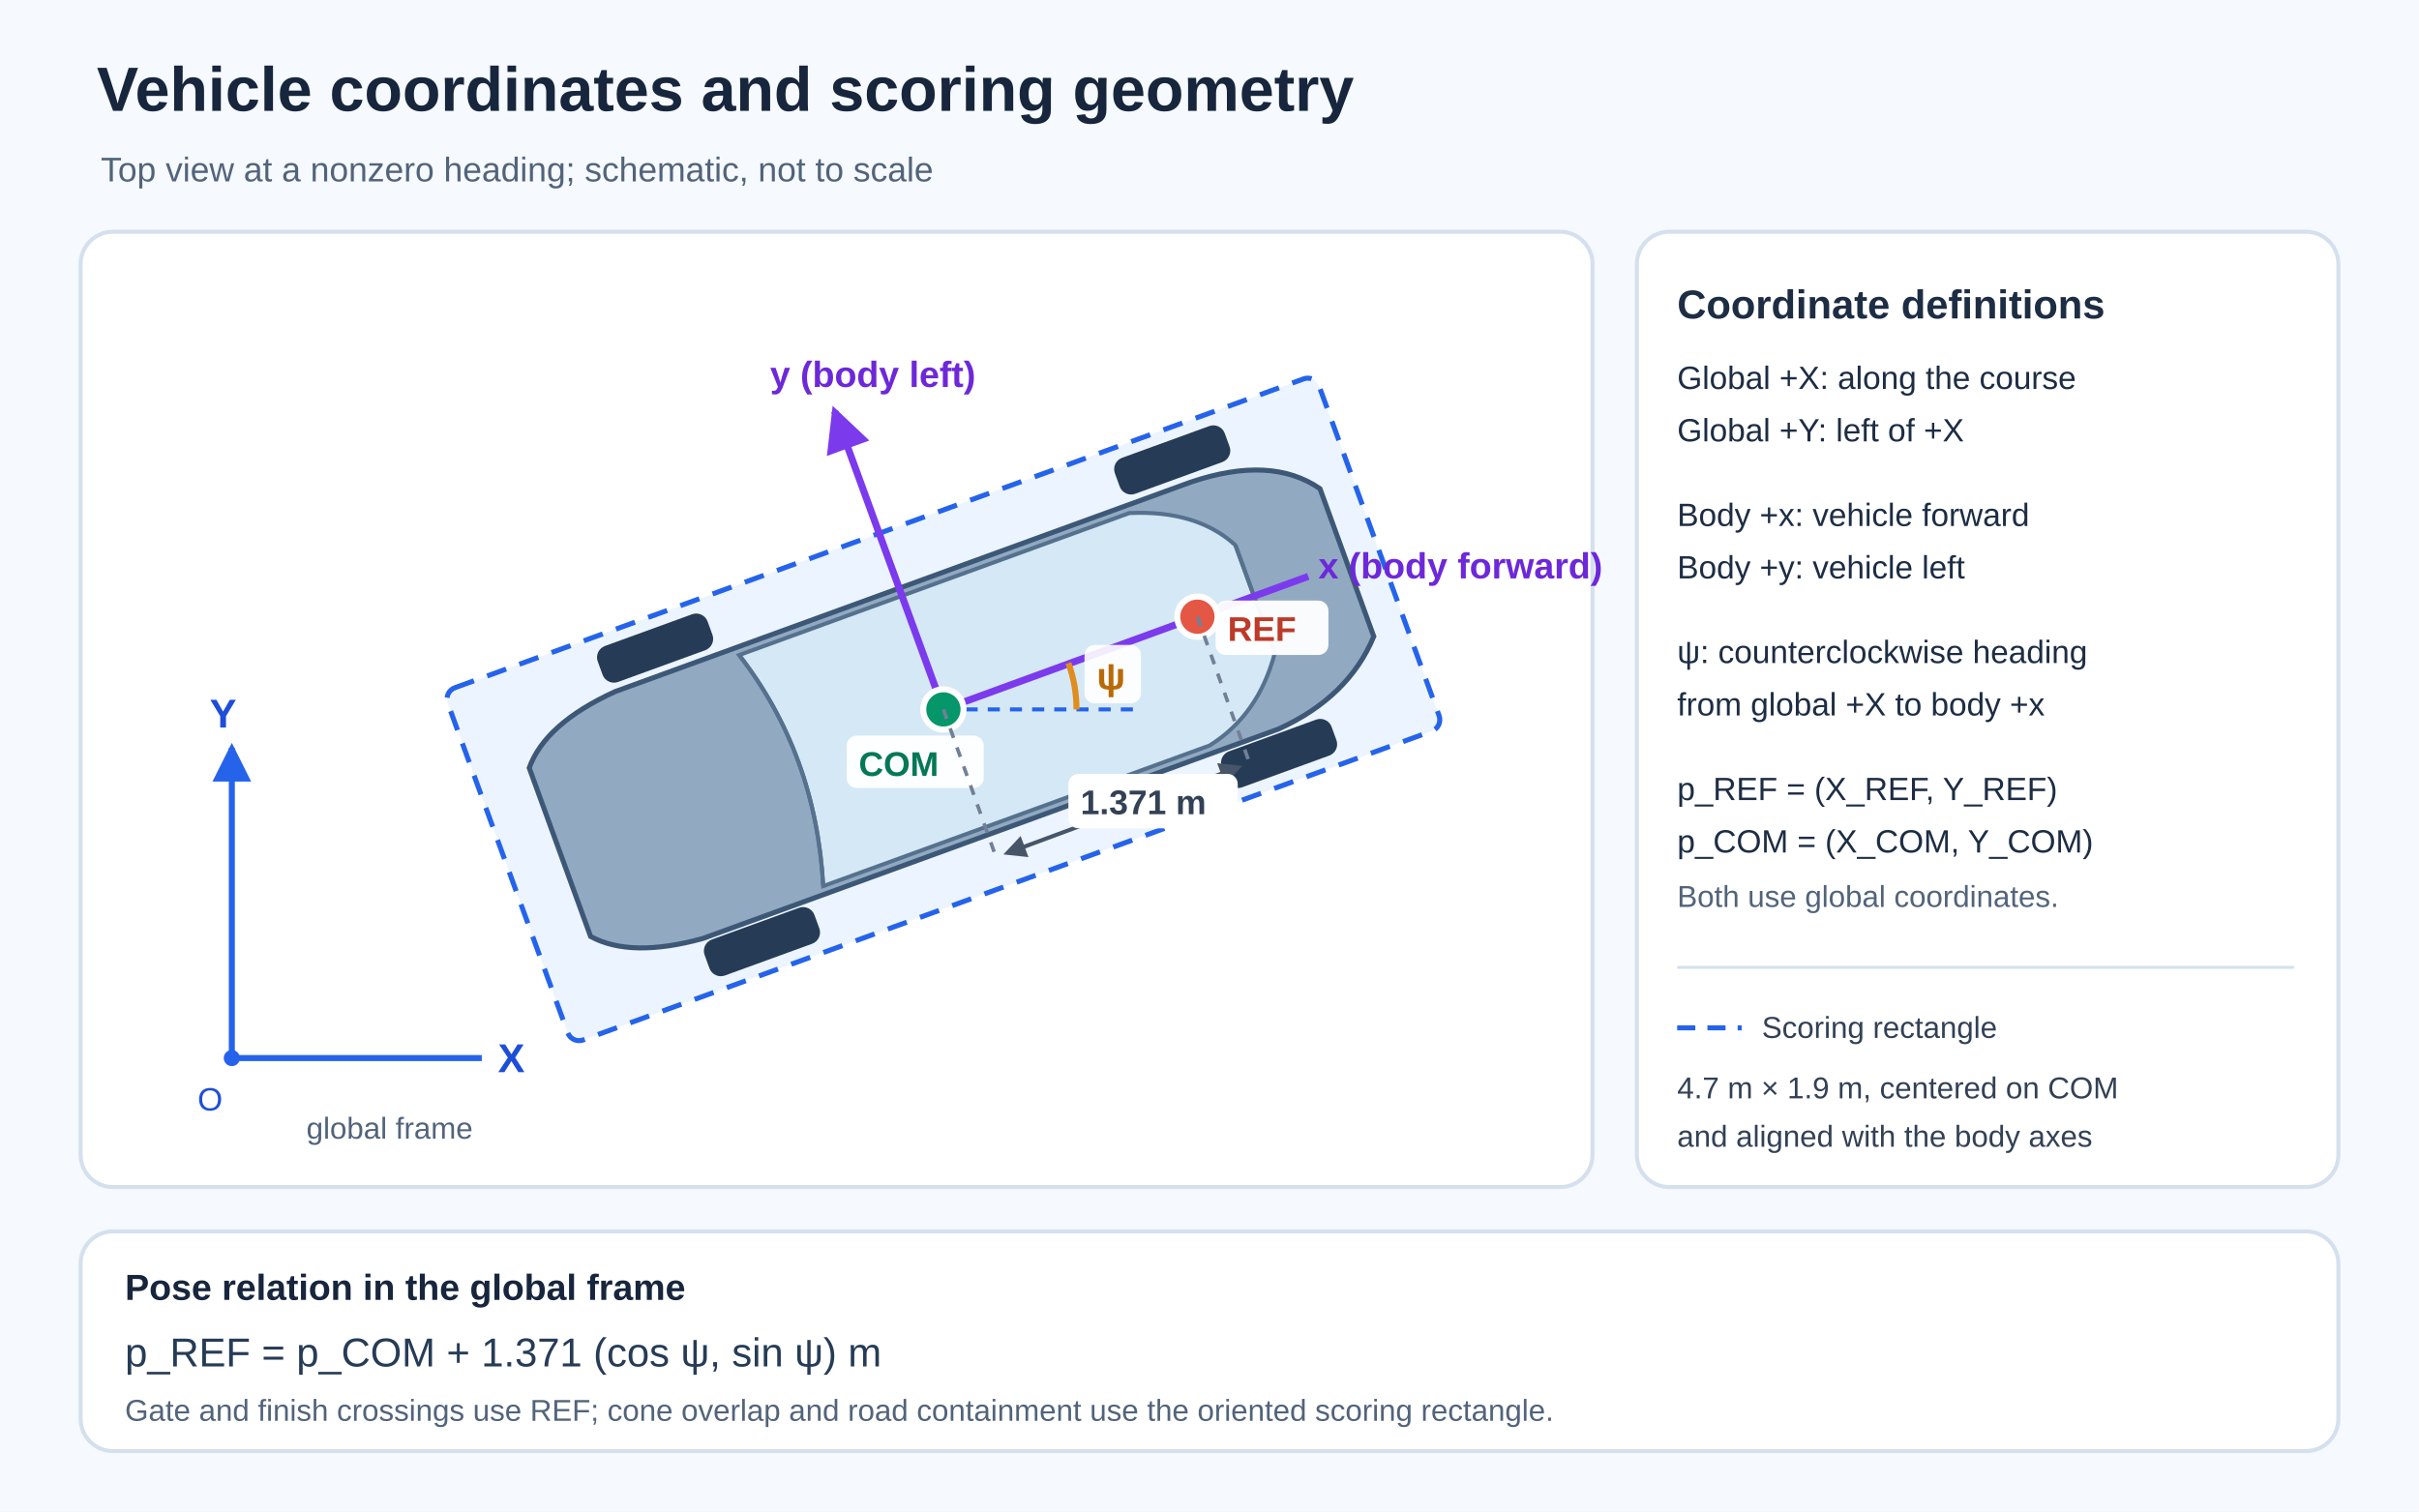
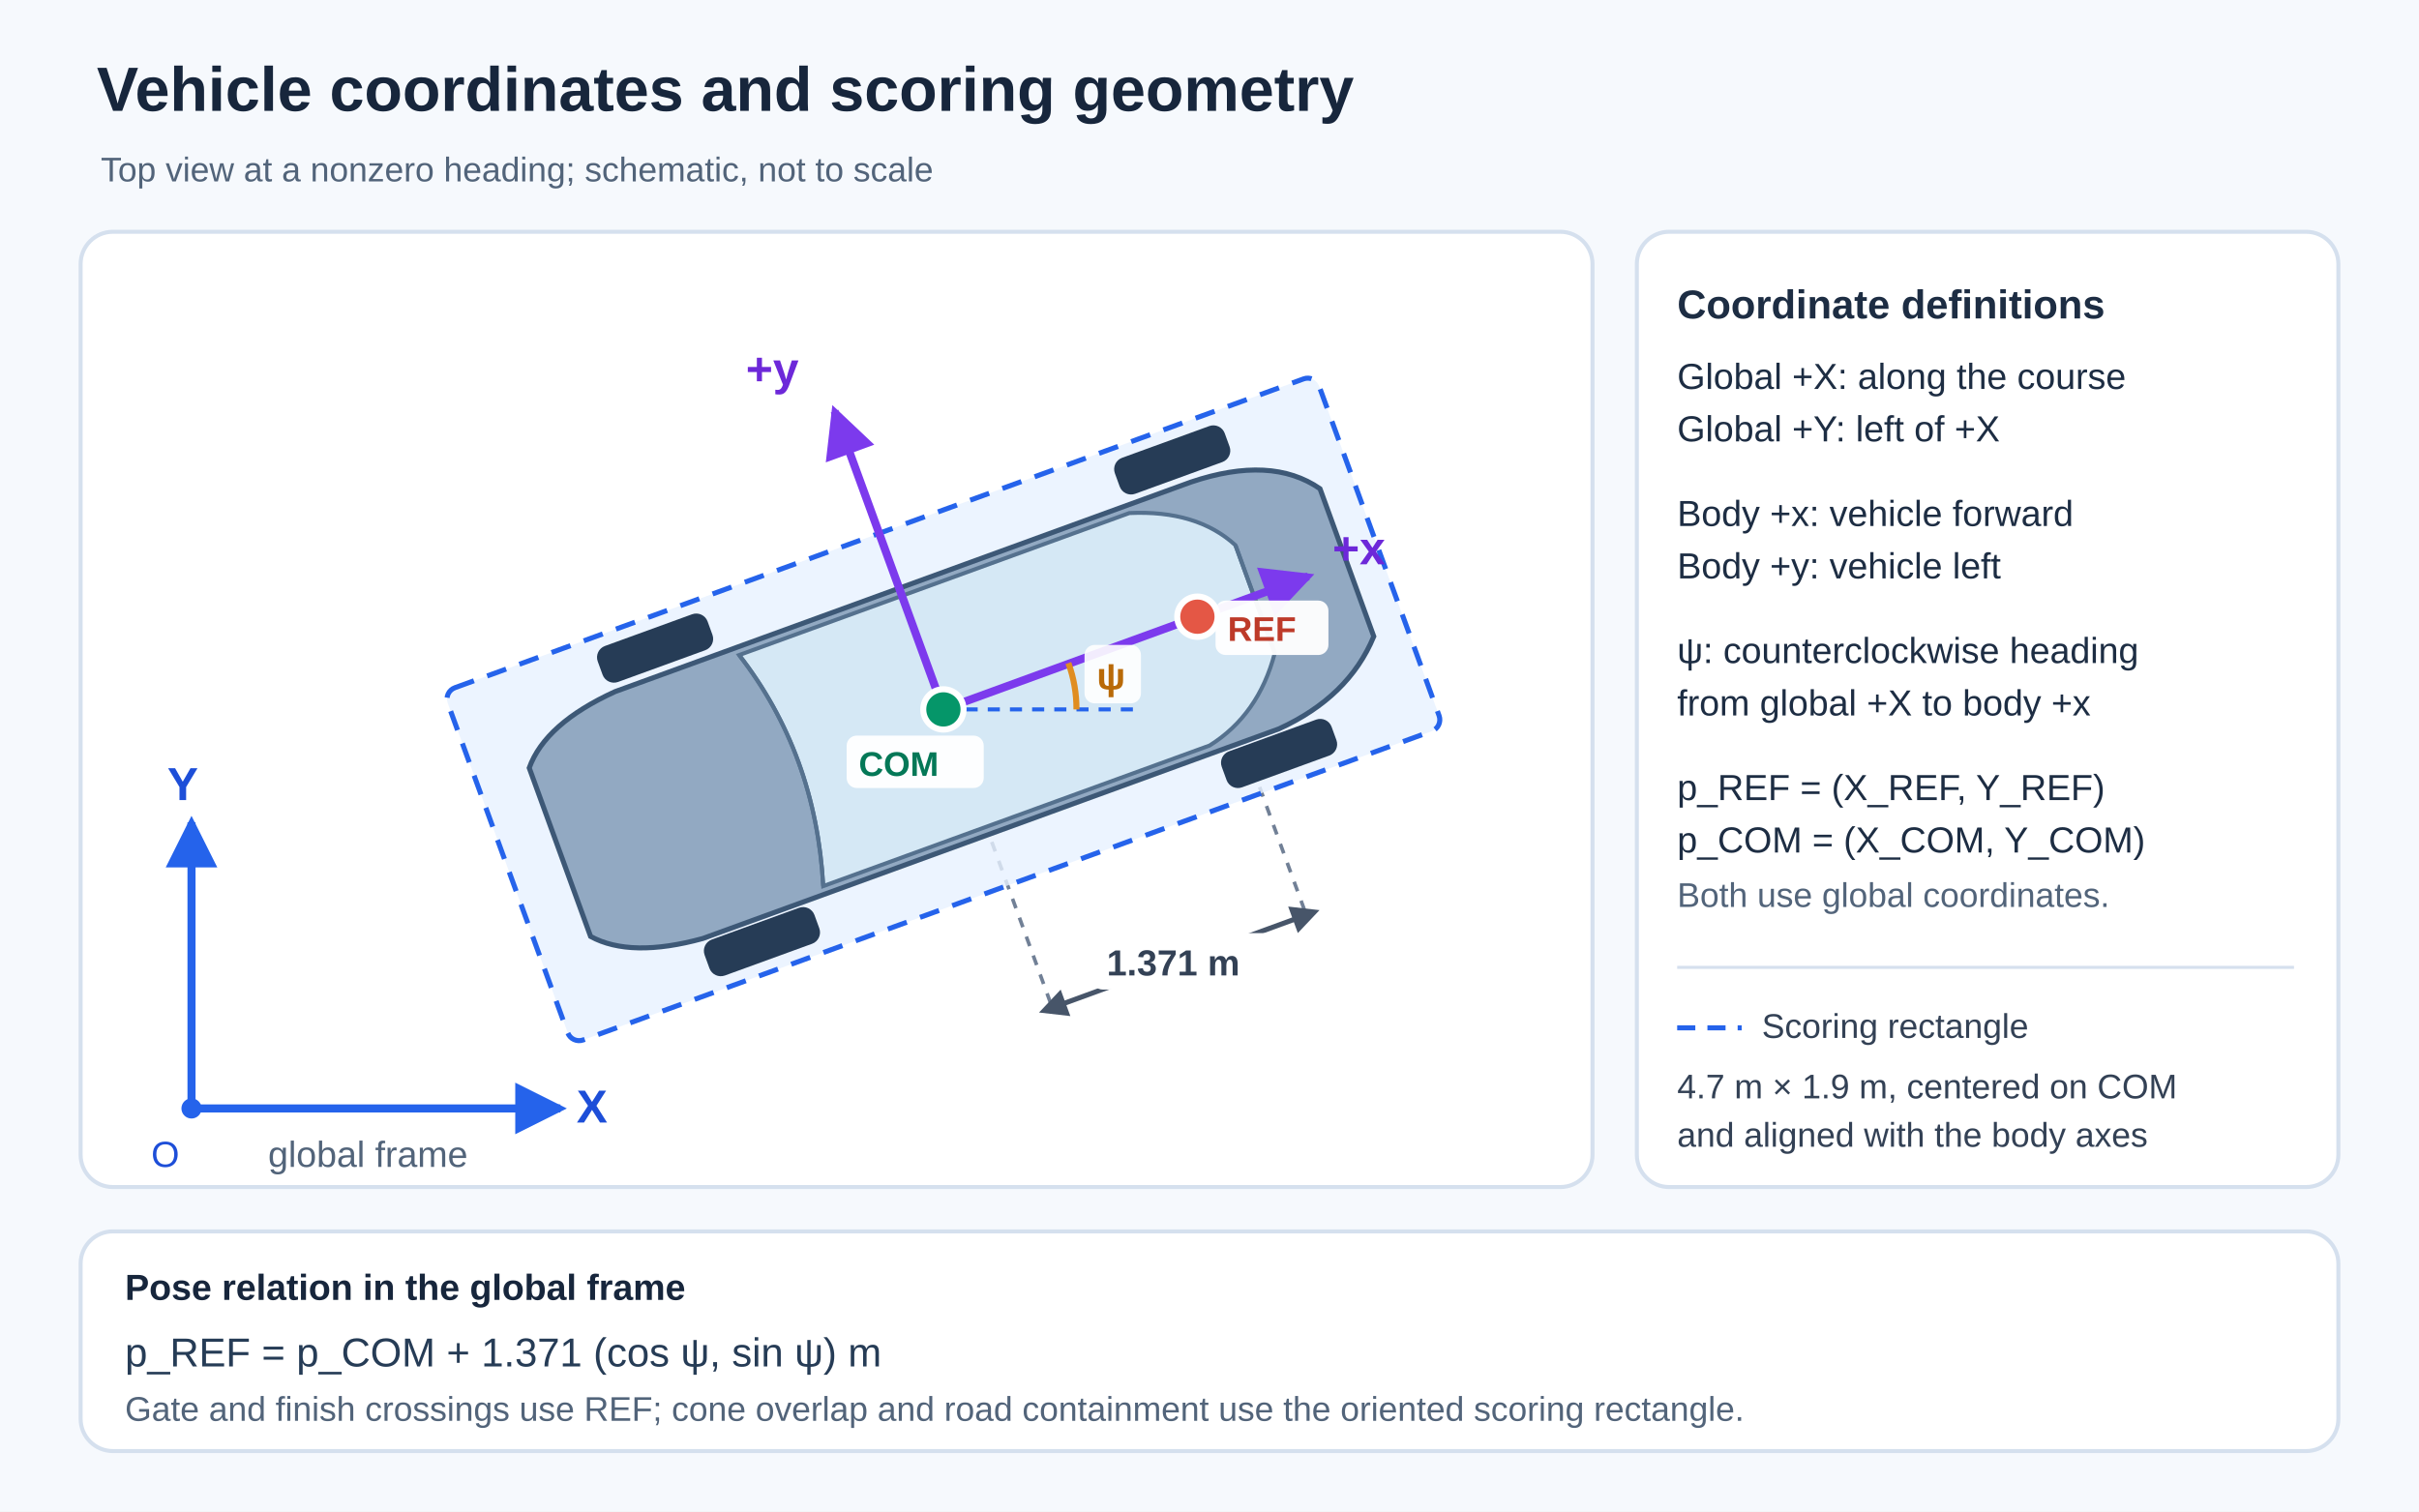
<svg xmlns="http://www.w3.org/2000/svg" viewBox="0 0 1200 750" role="img" aria-labelledby="title desc">
  <defs>
    <marker id="globalArrow" viewBox="0 0 10 10" refX="8" refY="5" markerWidth="8" markerHeight="8" orient="auto">
      <path d="M1 1 L9 5 L1 9 Z" fill="#2563eb" />
    </marker>
    <marker id="bodyArrow" viewBox="0 0 10 10" refX="8" refY="5" markerWidth="8" markerHeight="8" orient="auto">
      <path d="M1 1 L9 5 L1 9 Z" fill="#7c3aed" />
    </marker>
    <marker id="dimArrow" viewBox="0 0 10 10" refX="5" refY="5" markerWidth="7" markerHeight="7" orient="auto-start-reverse">
      <path d="M1 1 L9 5 L1 9 Z" fill="#475569" />
    </marker>
  </defs>
  <rect width="1200" height="750" fill="#f6f9fd" />
  <text x="48" y="55" font-family="Arial,sans-serif" font-size="31" font-weight="700" fill="#17263c">Vehicle coordinates and scoring geometry</text>
  <text x="50" y="90" font-family="Arial,sans-serif" font-size="17" fill="#52647a">Top view at a nonzero heading; schematic, not to scale</text>
  <rect x="40" y="115" width="750" height="474" rx="16" fill="#fff" stroke="#d5e0ee" stroke-width="2" />
  <rect x="812" y="115" width="348" height="474" rx="16" fill="#fff" stroke="#d5e0ee" stroke-width="2" />
+   <path d="M468 352 L522 500 M594 306 L648 454" fill="none" stroke="#718096" stroke-width="1.8" stroke-dasharray="5 5" />
  <g transform="rotate(-20 468 352)">
    <rect x="238" y="259" width="460" height="186" rx="6" fill="#e7f1ff" fill-opacity=".8" stroke="#2563eb" stroke-width="2.5" stroke-dasharray="10 7" />
    <path d="M265 309 Q280 291 318 288 H622 Q664 289 681 313 V391 Q659 415 621 418 H317 Q280 415 265 398 Z" fill="#92a9c2" stroke="#3d5876" stroke-width="2.5" />
    <path d="M382 292 H588 Q620 302 632 325 V382 Q614 408 586 414 H382 Q401 351 382 292 Z" fill="#d5e8f5" stroke="#55718e" stroke-width="2" />
    <path d="M632 325 V382 M382 292 Q401 351 382 414" fill="none" stroke="#55718e" stroke-width="2" />
    <rect x="315" y="265" width="58" height="19" rx="6" fill="#263c56" />
    <rect x="588" y="265" width="58" height="19" rx="6" fill="#263c56" />
    <rect x="315" y="420" width="58" height="19" rx="6" fill="#263c56" />
    <rect x="588" y="420" width="58" height="19" rx="6" fill="#263c56" />
  </g>
-   <circle cx="115" cy="525" r="4" fill="#2563eb" />
-   <path d="M115 525 H239 M115 525 V371" fill="none" stroke="#2563eb" stroke-width="3" marker-end="url(#globalArrow)" />
-   <text x="247" y="532" font-family="Arial,sans-serif" font-size="20" font-weight="700" fill="#1d4ed8">X</text>
-   <text x="104" y="361" font-family="Arial,sans-serif" font-size="20" font-weight="700" fill="#1d4ed8">Y</text>
-   <text x="98" y="551" font-family="Arial,sans-serif" font-size="16" fill="#1d4ed8">O</text>
-   <text x="152" y="565" font-family="Arial,sans-serif" font-size="15" fill="#52647a">global frame</text>
-   <path d="M468 352 L649 286 M468 352 L414 204" fill="none" stroke="#7c3aed" stroke-width="3.5" marker-end="url(#bodyArrow)" />
-   <text x="654" y="287" font-family="Arial,sans-serif" font-size="18" font-weight="700" fill="#6d28d9">x (body forward)</text>
-   <text x="382" y="192" font-family="Arial,sans-serif" font-size="18" font-weight="700" fill="#6d28d9">y (body left)</text>
+   <circle cx="95" cy="550" r="5" fill="#2563eb" />
+   <path d="M95 550 H278" fill="none" stroke="#2563eb" stroke-width="4" marker-end="url(#globalArrow)" />
+   <path d="M95 550 V408" fill="none" stroke="#2563eb" stroke-width="4" marker-end="url(#globalArrow)" />
+   <text x="286" y="557" font-family="Arial,sans-serif" font-size="23" font-weight="700" fill="#1d4ed8">X</text>
+   <text x="83" y="397" font-family="Arial,sans-serif" font-size="23" font-weight="700" fill="#1d4ed8">Y</text>
+   <text x="75" y="579" font-family="Arial,sans-serif" font-size="18" fill="#1d4ed8">O</text>
+   <text x="133" y="579" font-family="Arial,sans-serif" font-size="18" fill="#52647a">global frame</text>
+   <path d="M468 352 L649 286" fill="none" stroke="#7c3aed" stroke-width="4" marker-end="url(#bodyArrow)" />
+   <path d="M468 352 L414 204" fill="none" stroke="#7c3aed" stroke-width="4" marker-end="url(#bodyArrow)" />
+   <text x="661" y="280" font-family="Arial,sans-serif" font-size="23" font-weight="700" fill="#6d28d9">+x</text>
+   <text x="370" y="191" font-family="Arial,sans-serif" font-size="23" font-weight="700" fill="#6d28d9">+y</text>
  <path d="M468 352 H566" fill="none" stroke="#2563eb" stroke-width="2" stroke-dasharray="6 5" />
  <path d="M534 352 A66 66 0 0 0 530 329" fill="none" stroke="#e08d20" stroke-width="3" />
  <rect x="538" y="320" width="28" height="29" rx="5" fill="#fff" fill-opacity=".9" />
  <text x="544" y="342" font-family="Arial,sans-serif" font-size="19" font-weight="700" fill="#b96a08">ψ</text>
  <circle cx="468" cy="352" r="10" fill="#059669" stroke="#fff" stroke-width="3" />
  <circle cx="594" cy="306" r="10" fill="#e45745" stroke="#fff" stroke-width="3" />
  <rect x="420" y="365" width="68" height="26" rx="5" fill="#fff" fill-opacity=".95" />
  <text x="426" y="385" font-family="Arial,sans-serif" font-size="17" font-weight="700" fill="#047857">COM</text>
  <rect x="603" y="298" width="56" height="27" rx="5" fill="#fff" fill-opacity=".95" />
  <text x="609" y="318" font-family="Arial,sans-serif" font-size="17" font-weight="700" fill="#bd3a29">REF</text>
-   <path d="M468 352 L494 425 M594 306 L620 379" fill="none" stroke="#718096" stroke-width="1.8" stroke-dasharray="5 5" />
-   <path d="M503 422 L611 382" fill="none" stroke="#475569" stroke-width="2" marker-start="url(#dimArrow)" marker-end="url(#dimArrow)" />
-   <rect x="530" y="384" width="84" height="27" rx="5" fill="#fff" />
-   <text x="536" y="404" font-family="Arial,sans-serif" font-size="17" font-weight="700" fill="#334155">1.371 m</text>
+   <path d="M522 500 L648 454" fill="none" stroke="#475569" stroke-width="2.5" marker-start="url(#dimArrow)" marker-end="url(#dimArrow)" />
+   <rect x="542" y="463" width="91" height="28" rx="5" fill="#fff" />
+   <text x="549" y="484" font-family="Arial,sans-serif" font-size="18" font-weight="700" fill="#334155">1.371 m</text>
  <g font-family="Arial,sans-serif" fill="#1d2d43">
    <text x="832" y="158" font-size="20" font-weight="700">Coordinate definitions</text>
-     <text x="832" y="193" font-size="16">Global +X: along the course</text>
-     <text x="832" y="219" font-size="16">Global +Y: left of +X</text>
-     <text x="832" y="261" font-size="16">Body +x: vehicle forward</text>
-     <text x="832" y="287" font-size="16">Body +y: vehicle left</text>
-     <text x="832" y="329" font-size="16">ψ: counterclockwise heading</text>
-     <text x="832" y="355" font-size="16">from global +X to body +x</text>
-     <text x="832" y="397" font-size="16">p_REF = (X_REF, Y_REF)</text>
-     <text x="832" y="423" font-size="16">p_COM = (X_COM, Y_COM)</text>
-     <text x="832" y="450" font-size="15" fill="#52647a">Both use global coordinates.</text>
+     <text x="832" y="193" font-size="18">Global +X: along the course</text>
+     <text x="832" y="219" font-size="18">Global +Y: left of +X</text>
+     <text x="832" y="261" font-size="18">Body +x: vehicle forward</text>
+     <text x="832" y="287" font-size="18">Body +y: vehicle left</text>
+     <text x="832" y="329" font-size="18">ψ: counterclockwise heading</text>
+     <text x="832" y="355" font-size="18">from global +X to body +x</text>
+     <text x="832" y="397" font-size="18">p_REF = (X_REF, Y_REF)</text>
+     <text x="832" y="423" font-size="18">p_COM = (X_COM, Y_COM)</text>
+     <text x="832" y="450" font-size="17" fill="#52647a">Both use global coordinates.</text>
  </g>
  <path d="M832 480 H1138" stroke="#d5e0ee" stroke-width="1.5" />
  <path d="M832 510 H864" stroke="#2563eb" stroke-width="2.5" stroke-dasharray="9 6" />
-   <text x="874" y="515" font-family="Arial,sans-serif" font-size="15" fill="#334155">Scoring rectangle</text>
-   <text x="832" y="545" font-family="Arial,sans-serif" font-size="15" fill="#334155">4.7 m × 1.9 m, centered on COM</text>
-   <text x="832" y="569" font-family="Arial,sans-serif" font-size="15" fill="#334155">and aligned with the body axes</text>
+   <text x="874" y="515" font-family="Arial,sans-serif" font-size="17" fill="#334155">Scoring rectangle</text>
+   <text x="832" y="545" font-family="Arial,sans-serif" font-size="17" fill="#334155">4.7 m × 1.9 m, centered on COM</text>
+   <text x="832" y="569" font-family="Arial,sans-serif" font-size="17" fill="#334155">and aligned with the body axes</text>
  <rect x="40" y="611" width="1120" height="109" rx="16" fill="#fff" stroke="#d5e0ee" stroke-width="2" />
  <text x="62" y="645" font-family="Arial,sans-serif" font-size="18" font-weight="700" fill="#17263c">Pose relation in the global frame</text>
  <text x="62" y="678" font-family="Arial,sans-serif" font-size="20" fill="#263c56">p_REF = p_COM + 1.371 (cos ψ, sin ψ) m</text>
-   <text x="62" y="705" font-family="Arial,sans-serif" font-size="15" fill="#52647a">Gate and finish crossings use REF; cone overlap and road containment use the oriented scoring rectangle.</text>
+   <text x="62" y="705" font-family="Arial,sans-serif" font-size="17" fill="#52647a">Gate and finish crossings use REF; cone overlap and road containment use the oriented scoring rectangle.</text>
</svg>
